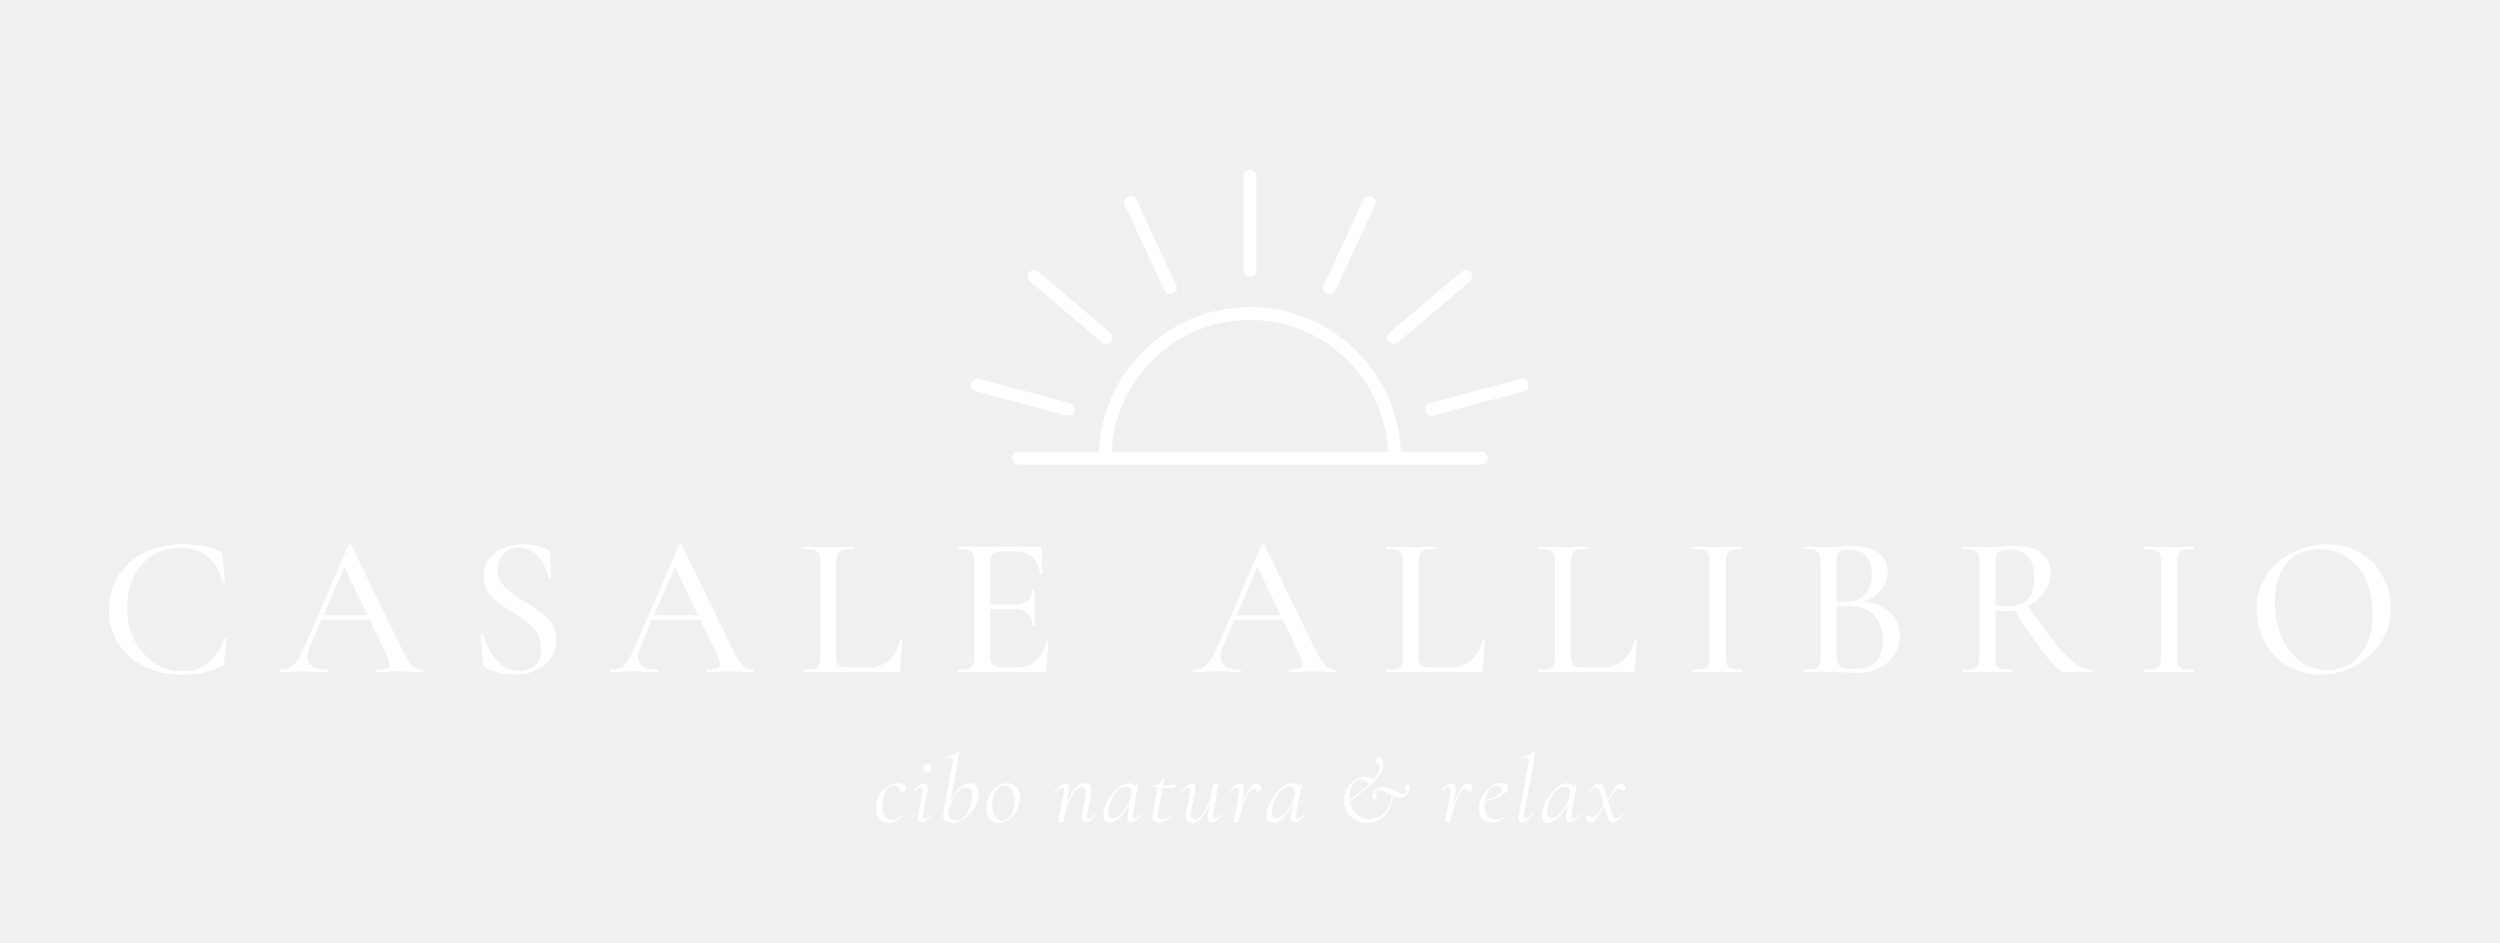
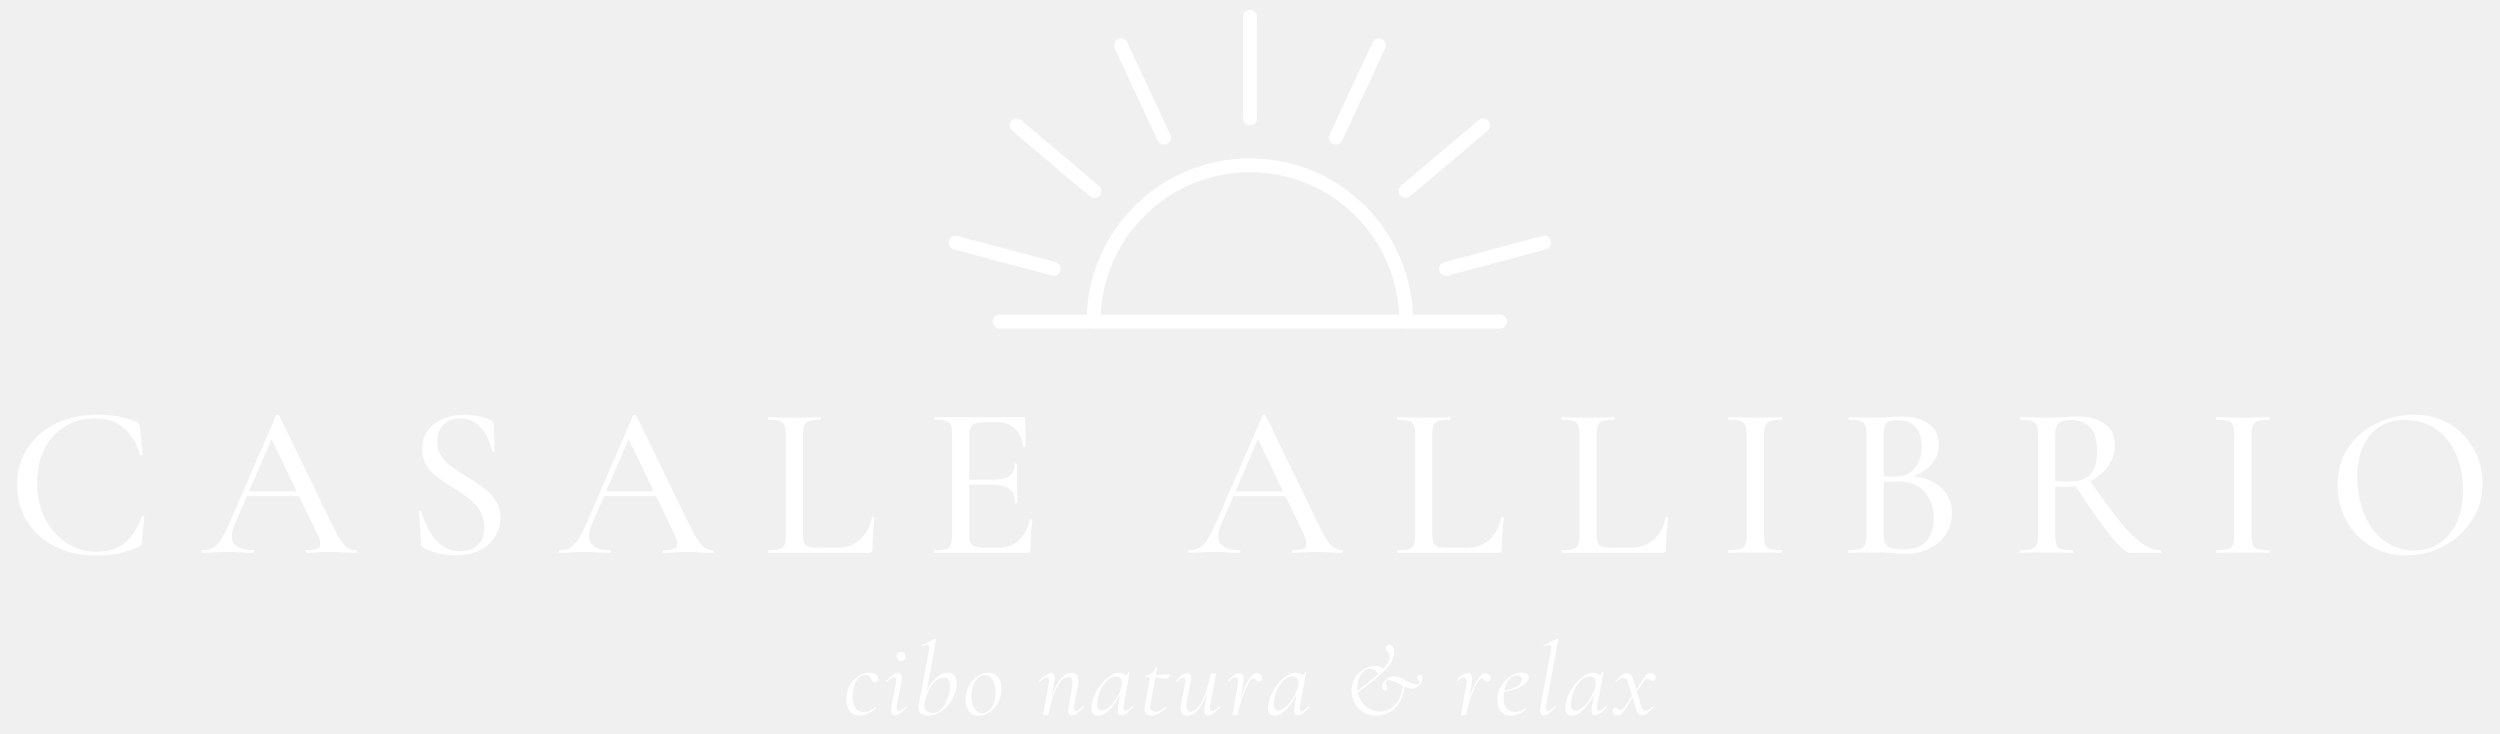
- <svg xmlns="http://www.w3.org/2000/svg" viewBox="0 0 620.8 234.4" width="621" height="234">
+ <svg xmlns="http://www.w3.org/2000/svg" viewBox="22.5 40 575.8 168.8" width="576" height="169">
  <g transform="translate(220.38 24) scale(0.9)" fill="none" stroke="#ffffff" stroke-width="3.55" stroke-linecap="round">
    <path d="M60 100 A40 40 0 0 1 140 100" />
    <line x1="36" y1="100" x2="164" y2="100" />
    <line x1="150.2" y1="86.5" x2="175.3" y2="79.8" />
    <line x1="139.8" y1="66.6" x2="159.7" y2="49.8" />
    <line x1="122" y1="52.9" x2="133" y2="29.3" />
    <line x1="100" y1="48" x2="100" y2="22" />
    <line x1="78" y1="52.9" x2="67" y2="29.3" />
    <line x1="60.2" y1="66.6" x2="40.3" y2="49.8" />
    <line x1="49.8" y1="86.5" x2="24.7" y2="79.8" />
  </g>
  <g fill="#ffffff">
    <path transform="translate(24.00 167.25)" d="M20.8 -31.8Q22.713 -31.8 24.338 -31.623Q25.963 -31.445 27.385 -31.049Q28.808 -30.653 30.11 -30.01Q30.477 -29.833 30.575 -29.663Q30.673 -29.493 30.723 -28.888L31.345 -22.625Q31.345 -22.502 31.081 -22.439Q30.818 -22.375 30.745 -22.575Q29.51 -26.68 26.962 -28.811Q24.415 -30.942 20.44 -30.942Q16.463 -30.942 13.444 -29.104Q10.425 -27.265 8.735 -23.887Q7.045 -20.51 7.045 -15.887Q7.045 -12.525 8.096 -9.659Q9.148 -6.792 11.031 -4.682Q12.915 -2.573 15.385 -1.401Q17.855 -0.23 20.72 -0.23Q24.682 -0.23 27.159 -2.238Q29.635 -4.245 31.163 -8.335Q31.235 -8.485 31.488 -8.435Q31.74 -8.385 31.74 -8.263L31.182 -2.557Q31.132 -1.957 31.021 -1.796Q30.91 -1.635 30.542 -1.435Q28.005 -0.282 25.685 0.173Q23.365 0.627 20.693 0.627Q15.375 0.627 11.258 -1.425Q7.14 -3.477 4.795 -7.171Q2.45 -10.865 2.45 -15.702Q2.45 -19.302 3.82 -22.259Q5.19 -25.215 7.683 -27.349Q10.175 -29.482 13.515 -30.641Q16.855 -31.8 20.8 -31.8ZM54.547 -13.045 55.132 -14.17H68.735L69.085 -13.045ZM80.418 -0.6Q80.64 -0.6 80.64 -0.3Q80.64 0.0 80.418 0.0Q78.973 0.0 77.43 -0.1Q75.888 -0.2 74.47 -0.2Q72.853 -0.2 71.671 -0.1Q70.49 0.0 69.05 0.0Q68.85 0.0 68.85 -0.3Q68.85 -0.6 69.05 -0.6Q71.512 -0.6 72.057 -1.384Q72.602 -2.168 71.517 -4.425L60.735 -26.812L62.36 -29.215L52.575 -6.578Q51.28 -3.55 52.443 -2.075Q53.605 -0.6 56.735 -0.6Q56.985 -0.6 56.985 -0.3Q56.985 0.0 56.735 0.0Q55.235 0.0 53.985 -0.1Q52.735 -0.2 50.835 -0.2Q48.995 -0.2 47.875 -0.1Q46.755 0.0 45.165 0.0Q44.965 0.0 44.965 -0.3Q44.965 -0.6 45.165 -0.6Q46.515 -0.6 47.504 -1.134Q48.492 -1.668 49.412 -3.069Q50.332 -4.47 51.445 -7.05L62.075 -31.615Q62.153 -31.765 62.456 -31.776Q62.76 -31.787 62.81 -31.615L74.815 -6.85Q75.988 -4.418 76.876 -3.043Q77.765 -1.668 78.609 -1.134Q79.453 -0.6 80.418 -0.6ZM99.21 -25.65Q99.21 -23.64 100.213 -22.188Q101.215 -20.735 102.818 -19.613Q104.42 -18.49 106.198 -17.395Q108.07 -16.278 109.781 -15.035Q111.493 -13.793 112.618 -12.123Q113.743 -10.453 113.743 -8.053Q113.743 -5.595 112.483 -3.636Q111.223 -1.677 108.894 -0.539Q106.565 0.6 103.3 0.6Q102.02 0.6 100.698 0.382Q99.375 0.165 98.16 -0.244Q96.945 -0.653 95.96 -1.235Q95.732 -1.385 95.624 -1.588Q95.515 -1.79 95.487 -2.185L95.008 -9.338Q94.958 -9.588 95.233 -9.613Q95.508 -9.638 95.558 -9.438Q96.005 -7.915 96.74 -6.314Q97.475 -4.713 98.545 -3.373Q99.615 -2.033 101.084 -1.19Q102.553 -0.348 104.49 -0.348Q105.86 -0.348 107.13 -0.844Q108.4 -1.34 109.212 -2.527Q110.025 -3.715 110.025 -5.785Q110.025 -8.19 108.961 -9.837Q107.897 -11.485 106.247 -12.705Q104.597 -13.925 102.77 -15.02Q101.02 -16.115 99.392 -17.299Q97.765 -18.482 96.751 -20.057Q95.737 -21.632 95.737 -23.915Q95.737 -26.605 97.161 -28.352Q98.585 -30.1 100.818 -30.95Q103.05 -31.8 105.413 -31.8Q106.938 -31.8 108.531 -31.502Q110.125 -31.205 111.45 -30.645Q111.895 -30.473 112.048 -30.236Q112.2 -30.0 112.2 -29.727L112.448 -23.505Q112.448 -23.327 112.195 -23.294Q111.943 -23.26 111.87 -23.437Q111.68 -24.312 111.199 -25.577Q110.718 -26.842 109.859 -28.067Q109 -29.292 107.669 -30.12Q106.338 -30.947 104.448 -30.947Q102.703 -30.947 101.54 -30.227Q100.378 -29.508 99.794 -28.326Q99.21 -27.145 99.21 -25.65ZM136.797 -13.045 137.382 -14.17H150.985L151.335 -13.045ZM162.668 -0.6Q162.89 -0.6 162.89 -0.3Q162.89 0.0 162.668 0.0Q161.223 0.0 159.68 -0.1Q158.138 -0.2 156.72 -0.2Q155.103 -0.2 153.921 -0.1Q152.74 0.0 151.3 0.0Q151.1 0.0 151.1 -0.3Q151.1 -0.6 151.3 -0.6Q153.762 -0.6 154.307 -1.384Q154.852 -2.168 153.767 -4.425L142.985 -26.812L144.61 -29.215L134.825 -6.578Q133.53 -3.55 134.693 -2.075Q135.855 -0.6 138.985 -0.6Q139.235 -0.6 139.235 -0.3Q139.235 0.0 138.985 0.0Q137.485 0.0 136.235 -0.1Q134.985 -0.2 133.085 -0.2Q131.245 -0.2 130.125 -0.1Q129.005 0.0 127.415 0.0Q127.215 0.0 127.215 -0.3Q127.215 -0.6 127.415 -0.6Q128.765 -0.6 129.754 -1.134Q130.742 -1.668 131.662 -3.069Q132.582 -4.47 133.695 -7.05L144.325 -31.615Q144.403 -31.765 144.706 -31.776Q145.01 -31.787 145.06 -31.615L157.065 -6.85Q158.238 -4.418 159.126 -3.043Q160.015 -1.668 160.859 -1.134Q161.703 -0.6 162.668 -0.6ZM183.438 -27.15V-4.25Q183.438 -2.929 183.706 -2.268Q183.975 -1.608 184.763 -1.38Q185.551 -1.153 187.085 -1.153H191.37Q194.582 -1.153 196.635 -3.06Q198.687 -4.968 199.335 -8.11Q199.358 -8.26 199.621 -8.224Q199.885 -8.188 199.885 -8.038Q199.735 -6.58 199.585 -4.534Q199.435 -2.488 199.435 -0.75Q199.435 0.0 198.676 0.0H175.415Q175.315 0.0 175.315 -0.3Q175.315 -0.6 175.415 -0.6Q177.152 -0.6 178.02 -0.85Q178.888 -1.1 179.185 -1.85Q179.482 -2.6 179.482 -4.05V-27.2Q179.482 -28.65 179.185 -29.375Q178.888 -30.1 178.02 -30.375Q177.152 -30.65 175.415 -30.65Q175.315 -30.65 175.315 -30.95Q175.315 -31.25 175.415 -31.25Q176.615 -31.25 178.175 -31.175Q179.735 -31.1 181.427 -31.1Q183.225 -31.1 184.757 -31.175Q186.288 -31.25 187.483 -31.25Q187.605 -31.25 187.605 -30.95Q187.605 -30.65 187.483 -30.65Q185.755 -30.65 184.892 -30.375Q184.028 -30.1 183.733 -29.35Q183.438 -28.6 183.438 -27.15ZM235.035 0.0H213.732Q213.61 0.0 213.61 -0.3Q213.61 -0.6 213.732 -0.6Q215.475 -0.6 216.335 -0.85Q217.195 -1.1 217.486 -1.85Q217.777 -2.6 217.777 -4.05V-27.2Q217.777 -28.65 217.486 -29.375Q217.195 -30.1 216.335 -30.375Q215.475 -30.65 213.732 -30.65Q213.61 -30.65 213.61 -30.95Q213.61 -31.25 213.732 -31.25H234.163Q234.635 -31.25 234.635 -30.8L234.735 -24.48Q234.735 -24.352 234.471 -24.33Q234.208 -24.307 234.163 -24.457Q233.803 -27.215 232.205 -28.645Q230.607 -30.075 228.002 -30.075H225.43Q223.963 -30.075 223.161 -29.814Q222.36 -29.552 222.046 -28.884Q221.733 -28.215 221.733 -27.013V-4.25Q221.733 -3.053 222.024 -2.375Q222.315 -1.698 223.049 -1.425Q223.783 -1.153 225.16 -1.153H228.432Q231.287 -1.153 233.142 -2.835Q234.998 -4.518 235.685 -7.593Q235.708 -7.743 235.996 -7.695Q236.285 -7.648 236.285 -7.52Q236.085 -6.153 235.949 -4.26Q235.813 -2.368 235.813 -0.75Q235.813 0.0 235.035 0.0ZM232.235 -11.48Q232.235 -13.64 231.015 -14.664Q229.795 -15.687 227.125 -15.687H219.853V-16.84H227.23Q229.823 -16.84 231.004 -17.728Q232.185 -18.615 232.185 -20.448Q232.185 -20.57 232.474 -20.57Q232.763 -20.57 232.763 -20.448Q232.763 -18.908 232.738 -18.051Q232.713 -17.195 232.713 -16.25Q232.713 -15.082 232.774 -13.951Q232.835 -12.82 232.835 -11.48Q232.835 -11.38 232.535 -11.38Q232.235 -11.38 232.235 -11.48ZM281.747 -13.045 282.332 -14.17H295.935L296.285 -13.045ZM307.618 -0.6Q307.84 -0.6 307.84 -0.3Q307.84 0.0 307.618 0.0Q306.173 0.0 304.63 -0.1Q303.088 -0.2 301.67 -0.2Q300.053 -0.2 298.871 -0.1Q297.69 0.0 296.25 0.0Q296.05 0.0 296.05 -0.3Q296.05 -0.6 296.25 -0.6Q298.712 -0.6 299.257 -1.384Q299.802 -2.168 298.717 -4.425L287.935 -26.812L289.56 -29.215L279.775 -6.578Q278.48 -3.55 279.643 -2.075Q280.805 -0.6 283.935 -0.6Q284.185 -0.6 284.185 -0.3Q284.185 0.0 283.935 0.0Q282.435 0.0 281.185 -0.1Q279.935 -0.2 278.035 -0.2Q276.195 -0.2 275.075 -0.1Q273.955 0.0 272.365 0.0Q272.165 0.0 272.165 -0.3Q272.165 -0.6 272.365 -0.6Q273.715 -0.6 274.704 -1.134Q275.692 -1.668 276.612 -3.069Q277.532 -4.47 278.645 -7.05L289.275 -31.615Q289.353 -31.765 289.656 -31.776Q289.96 -31.787 290.01 -31.615L302.015 -6.85Q303.188 -4.418 304.076 -3.043Q304.965 -1.668 305.809 -1.134Q306.653 -0.6 307.618 -0.6ZM328.388 -27.15V-4.25Q328.388 -2.929 328.656 -2.268Q328.925 -1.608 329.713 -1.38Q330.501 -1.153 332.035 -1.153H336.32Q339.532 -1.153 341.585 -3.06Q343.637 -4.968 344.285 -8.11Q344.308 -8.26 344.571 -8.224Q344.835 -8.188 344.835 -8.038Q344.685 -6.58 344.535 -4.534Q344.385 -2.488 344.385 -0.75Q344.385 0.0 343.626 0.0H320.365Q320.265 0.0 320.265 -0.3Q320.265 -0.6 320.365 -0.6Q322.102 -0.6 322.97 -0.85Q323.838 -1.1 324.135 -1.85Q324.432 -2.6 324.432 -4.05V-27.2Q324.432 -28.65 324.135 -29.375Q323.838 -30.1 322.97 -30.375Q322.102 -30.65 320.365 -30.65Q320.265 -30.65 320.265 -30.95Q320.265 -31.25 320.365 -31.25Q321.565 -31.25 323.125 -31.175Q324.685 -31.1 326.377 -31.1Q328.175 -31.1 329.707 -31.175Q331.238 -31.25 332.433 -31.25Q332.555 -31.25 332.555 -30.95Q332.555 -30.65 332.433 -30.65Q330.705 -30.65 329.842 -30.375Q328.978 -30.1 328.683 -29.35Q328.388 -28.6 328.388 -27.15ZM366.238 -27.15V-4.25Q366.238 -2.929 366.506 -2.268Q366.775 -1.608 367.563 -1.38Q368.351 -1.153 369.885 -1.153H374.17Q377.382 -1.153 379.435 -3.06Q381.487 -4.968 382.135 -8.11Q382.158 -8.26 382.421 -8.224Q382.685 -8.188 382.685 -8.038Q382.535 -6.58 382.385 -4.534Q382.235 -2.488 382.235 -0.75Q382.235 0.0 381.476 0.0H358.215Q358.115 0.0 358.115 -0.3Q358.115 -0.6 358.215 -0.6Q359.952 -0.6 360.82 -0.85Q361.688 -1.1 361.985 -1.85Q362.282 -2.6 362.282 -4.05V-27.2Q362.282 -28.65 361.985 -29.375Q361.688 -30.1 360.82 -30.375Q359.952 -30.65 358.215 -30.65Q358.115 -30.65 358.115 -30.95Q358.115 -31.25 358.215 -31.25Q359.415 -31.25 360.975 -31.175Q362.535 -31.1 364.227 -31.1Q366.025 -31.1 367.557 -31.175Q369.088 -31.25 370.283 -31.25Q370.405 -31.25 370.405 -30.95Q370.405 -30.65 370.283 -30.65Q368.555 -30.65 367.692 -30.375Q366.828 -30.1 366.533 -29.35Q366.238 -28.6 366.238 -27.15ZM404.788 -4.05Q404.788 -2.6 405.065 -1.85Q405.343 -1.1 406.216 -0.85Q407.09 -0.6 408.833 -0.6Q408.955 -0.6 408.955 -0.3Q408.955 0.0 408.833 0.0Q407.582 0.0 406.07 -0.05Q404.559 -0.1 402.735 -0.1Q401.008 -0.1 399.465 -0.05Q397.921 0.0 396.665 0.0Q396.537 0.0 396.537 -0.3Q396.537 -0.6 396.674 -0.6Q398.403 -0.6 399.29 -0.85Q400.177 -1.1 400.48 -1.85Q400.782 -2.6 400.782 -4.05V-27.2Q400.782 -28.65 400.485 -29.375Q400.188 -30.1 399.296 -30.375Q398.403 -30.65 396.665 -30.65Q396.537 -30.65 396.537 -30.95Q396.537 -31.25 396.665 -31.25Q397.921 -31.25 399.465 -31.175Q401.008 -31.1 402.735 -31.1Q404.559 -31.1 406.096 -31.175Q407.634 -31.25 408.833 -31.25Q408.955 -31.25 408.955 -30.95Q408.955 -30.65 408.833 -30.65Q407.105 -30.65 406.242 -30.35Q405.378 -30.05 405.083 -29.3Q404.788 -28.55 404.788 -27.1ZM437.23 -16.997 437.78 -17.65Q440.9 -17.65 443.219 -16.55Q445.538 -15.45 446.814 -13.539Q448.09 -11.627 448.09 -9.16Q448.09 -6.505 446.728 -4.377Q445.365 -2.25 442.988 -1.025Q440.61 0.2 437.64 0.2Q436.125 0.2 434.091 0.05Q432.058 -0.1 430.33 -0.1Q428.64 -0.1 427.084 -0.05Q425.527 0.0 424.282 0.0Q424.16 0.0 424.16 -0.3Q424.16 -0.6 424.282 -0.6Q425.957 -0.6 426.842 -0.85Q427.727 -1.1 428.066 -1.85Q428.405 -2.6 428.405 -4.05V-27.2Q428.405 -28.65 428.091 -29.375Q427.777 -30.1 426.906 -30.375Q426.035 -30.65 424.36 -30.65Q424.232 -30.65 424.232 -30.95Q424.232 -31.25 424.36 -31.25Q425.577 -31.25 427.109 -31.175Q428.64 -31.1 430.33 -31.1Q431.698 -31.1 433.344 -31.25Q434.99 -31.4 436.315 -31.4Q439.288 -31.4 441.22 -30.565Q443.153 -29.73 444.11 -28.264Q445.068 -26.798 445.068 -24.84Q445.068 -22.035 442.964 -19.939Q440.86 -17.842 437.23 -16.997ZM435.345 -30.547Q434.258 -30.547 433.586 -30.316Q432.915 -30.085 432.635 -29.369Q432.355 -28.652 432.355 -27.1V-17.3L430.698 -17.677Q432.32 -17.6 433.37 -17.575Q434.42 -17.55 434.548 -17.55Q438.045 -17.55 439.587 -19.548Q441.13 -21.545 441.13 -24.445Q441.13 -26.235 440.527 -27.618Q439.925 -29.0 438.657 -29.774Q437.39 -30.547 435.345 -30.547ZM436.873 -0.803Q440.515 -0.803 442.189 -2.688Q443.862 -4.573 443.862 -7.932Q443.862 -11.66 441.799 -14.026Q439.735 -16.392 435.78 -16.42Q434.785 -16.447 433.503 -16.409Q432.22 -16.37 430.87 -16.147L432.355 -16.72V-4.05Q432.355 -2.913 432.676 -2.183Q432.998 -1.453 433.968 -1.128Q434.938 -0.803 436.873 -0.803ZM488.975 0.0Q488.17 0.0 486.344 -1.916Q484.517 -3.832 481.947 -7.424Q479.377 -11.015 476.18 -15.965L479.57 -17.008Q483.735 -10.958 486.656 -7.349Q489.578 -3.74 491.833 -2.17Q494.088 -0.6 496.17 -0.6Q496.298 -0.6 496.298 -0.3Q496.298 0.0 496.17 0.0Q493.358 0.0 491.584 0.0Q489.81 0.0 488.975 0.0ZM476.96 -31.4Q481.148 -31.4 483.375 -29.629Q485.603 -27.858 485.603 -24.885Q485.603 -22.1 484.008 -19.894Q482.413 -17.687 479.838 -16.437Q477.263 -15.187 474.275 -15.187Q473.713 -15.187 473.056 -15.215Q472.4 -15.242 471.855 -15.292V-4.05Q471.855 -2.6 472.133 -1.85Q472.41 -1.1 473.284 -0.85Q474.158 -0.6 475.9 -0.6Q476.028 -0.6 476.028 -0.3Q476.028 0.0 475.9 0.0Q474.655 0.0 473.151 -0.05Q471.648 -0.1 469.83 -0.1Q468.14 -0.1 466.584 -0.05Q465.027 0.0 463.782 0.0Q463.66 0.0 463.66 -0.3Q463.66 -0.6 463.782 -0.6Q465.525 -0.6 466.399 -0.85Q467.272 -1.1 467.589 -1.85Q467.905 -2.6 467.905 -4.05V-27.2Q467.905 -28.65 467.614 -29.375Q467.322 -30.1 466.462 -30.375Q465.602 -30.65 463.86 -30.65Q463.732 -30.65 463.732 -30.95Q463.732 -31.25 463.86 -31.25Q465.077 -31.25 466.609 -31.175Q468.14 -31.1 469.83 -31.1Q471.425 -31.1 473.441 -31.25Q475.458 -31.4 476.96 -31.4ZM481.497 -23.287Q481.497 -26.1 480.746 -27.677Q479.995 -29.255 478.629 -29.912Q477.263 -30.57 475.39 -30.57Q473.5 -30.57 472.678 -29.875Q471.855 -29.18 471.855 -27.1V-16.555Q472.555 -16.482 473.369 -16.432Q474.183 -16.382 474.81 -16.382Q478.503 -16.382 480.0 -18.104Q481.497 -19.825 481.497 -23.287ZM517.088 -4.05Q517.088 -2.6 517.365 -1.85Q517.643 -1.1 518.516 -0.85Q519.39 -0.6 521.133 -0.6Q521.255 -0.6 521.255 -0.3Q521.255 0.0 521.133 0.0Q519.882 0.0 518.37 -0.05Q516.859 -0.1 515.035 -0.1Q513.308 -0.1 511.765 -0.05Q510.221 0.0 508.965 0.0Q508.837 0.0 508.837 -0.3Q508.837 -0.6 508.974 -0.6Q510.703 -0.6 511.59 -0.85Q512.477 -1.1 512.78 -1.85Q513.082 -2.6 513.082 -4.05V-27.2Q513.082 -28.65 512.785 -29.375Q512.488 -30.1 511.596 -30.375Q510.703 -30.65 508.965 -30.65Q508.837 -30.65 508.837 -30.95Q508.837 -31.25 508.965 -31.25Q510.221 -31.25 511.765 -31.175Q513.308 -31.1 515.035 -31.1Q516.859 -31.1 518.396 -31.175Q519.934 -31.25 521.133 -31.25Q521.255 -31.25 521.255 -30.95Q521.255 -30.65 521.133 -30.65Q519.405 -30.65 518.542 -30.35Q517.678 -30.05 517.383 -29.3Q517.088 -28.55 517.088 -27.1ZM552.75 0.6Q549.15 0.6 546.225 -0.675Q543.3 -1.95 541.225 -4.2Q539.15 -6.45 538.025 -9.375Q536.9 -12.3 536.9 -15.6Q536.9 -19.65 538.475 -22.7Q540.05 -25.75 542.65 -27.775Q545.25 -29.8 548.35 -30.8Q551.45 -31.8 554.5 -31.8Q558.2 -31.8 561.125 -30.475Q564.05 -29.15 566.1 -26.9Q568.15 -24.65 569.225 -21.8Q570.3 -18.95 570.3 -15.95Q570.3 -12.45 568.9 -9.45Q567.5 -6.45 565.075 -4.2Q562.65 -1.95 559.475 -0.675Q556.3 0.6 552.75 0.6ZM554.482 -0.513Q557.667 -0.513 560.225 -2.126Q562.782 -3.74 564.277 -6.881Q565.772 -10.023 565.772 -14.527Q565.772 -19.21 564.139 -22.824Q562.505 -26.437 559.52 -28.512Q556.535 -30.587 552.445 -30.587Q547.208 -30.587 544.318 -27.055Q541.428 -23.523 541.428 -17.368Q541.428 -13.8 542.374 -10.725Q543.32 -7.65 545.065 -5.348Q546.81 -3.045 549.201 -1.779Q551.593 -0.513 554.482 -0.513Z" />
    <path transform="translate(216.71 204.45)" d="M3.763 0.312Q2.741 0.312 2.076 -0.154Q1.411 -0.619 1.08 -1.382Q0.749 -2.146 0.696 -3.058Q0.643 -3.97 0.83 -4.848Q1.152 -6.365 1.975 -7.411Q2.798 -8.458 3.874 -9.017Q4.949 -9.576 5.976 -9.576Q6.547 -9.576 7.037 -9.401Q7.526 -9.226 7.807 -8.904Q8.088 -8.582 8.04 -8.16Q8.016 -7.853 7.826 -7.62Q7.637 -7.387 7.258 -7.387Q6.917 -7.387 6.706 -7.601Q6.494 -7.814 6.384 -8.16Q6.307 -8.443 6.024 -8.75Q5.741 -9.058 5.131 -9.058Q4.344 -9.058 3.77 -8.582Q3.197 -8.107 2.842 -7.33Q2.486 -6.552 2.299 -5.592Q2.064 -4.272 2.22 -3.11Q2.376 -1.949 3.002 -1.234Q3.629 -0.518 4.766 -0.518Q5.578 -0.518 6.199 -0.862Q6.821 -1.205 7.32 -1.608Q7.387 -1.656 7.483 -1.56Q7.579 -1.464 7.512 -1.392Q6.528 -0.504 5.59 -0.096Q4.651 0.312 3.763 0.312ZM11.861 0.216Q11.28 0.216 11.088 -0.288Q10.896 -0.792 11.155 -2.136L12.139 -7.128Q12.418 -8.534 11.741 -8.534Q11.462 -8.534 11.028 -8.256Q10.594 -7.978 10.085 -7.44Q10.008 -7.344 9.902 -7.452Q9.797 -7.56 9.888 -7.637Q10.714 -8.573 11.381 -9.026Q12.048 -9.48 12.662 -9.48Q13.277 -9.48 13.44 -8.959Q13.603 -8.438 13.354 -7.186L12.384 -2.136Q12.245 -1.406 12.365 -1.073Q12.485 -0.739 12.773 -0.739Q13.037 -0.739 13.464 -1.018Q13.891 -1.296 14.39 -1.81Q14.486 -1.906 14.582 -1.8Q14.678 -1.694 14.582 -1.618Q13.8 -0.71 13.142 -0.247Q12.485 0.216 11.861 0.216ZM13.373 -12.322Q12.883 -12.322 12.607 -12.586Q12.331 -12.85 12.331 -13.349Q12.331 -13.79 12.607 -14.054Q12.883 -14.318 13.373 -14.318Q13.862 -14.318 14.124 -14.054Q14.386 -13.79 14.386 -13.349Q14.386 -12.322 13.373 -12.322ZM19.651 0.312Q18.446 0.312 17.796 -0.269Q17.146 -0.85 17.318 -1.858L19.776 -14.866Q19.93 -15.71 19.572 -15.931Q19.214 -16.152 18.115 -15.614Q18.019 -15.571 17.971 -15.715Q17.923 -15.859 18.019 -15.883L21.106 -17.4Q21.206 -17.448 21.302 -17.352Q21.398 -17.256 21.374 -17.208L18.658 -2.304Q18.514 -1.426 19.07 -0.864Q19.627 -0.302 20.635 -0.302Q21.413 -0.302 22.193 -0.888Q22.973 -1.474 23.59 -2.587Q24.206 -3.701 24.485 -5.28Q24.672 -6.158 24.614 -6.886Q24.557 -7.613 24.221 -8.05Q23.885 -8.486 23.189 -8.486Q22.19 -8.486 21.283 -7.709Q20.376 -6.931 19.692 -5.544Q19.008 -4.157 18.658 -2.304L18.509 -2.784Q18.725 -4.152 19.274 -5.388Q19.824 -6.624 20.609 -7.56Q21.394 -8.496 22.313 -9.036Q23.232 -9.576 24.173 -9.576Q25.301 -9.576 25.829 -8.58Q26.357 -7.584 26.035 -6.024Q25.728 -4.464 25.013 -3.276Q24.298 -2.088 23.362 -1.296Q22.426 -0.504 21.451 -0.096Q20.477 0.312 19.651 0.312ZM31.2 0.336Q30.053 0.336 29.311 -0.331Q28.57 -0.998 28.301 -2.126Q28.032 -3.254 28.291 -4.632Q28.56 -6.038 29.299 -7.154Q30.038 -8.27 31.094 -8.923Q32.15 -9.576 33.346 -9.576Q34.594 -9.576 35.347 -8.897Q36.101 -8.218 36.346 -7.092Q36.59 -5.966 36.322 -4.632Q36.029 -3.115 35.225 -1.99Q34.421 -0.864 33.355 -0.264Q32.29 0.336 31.2 0.336ZM32.035 -0.264Q33.034 -0.264 33.857 -1.135Q34.68 -2.006 34.963 -3.576Q35.136 -4.464 35.086 -5.407Q35.035 -6.35 34.752 -7.166Q34.469 -7.982 33.941 -8.491Q33.413 -9.0 32.63 -9.0Q31.632 -9.0 30.797 -8.107Q29.962 -7.214 29.65 -5.664Q29.458 -4.738 29.52 -3.792Q29.582 -2.846 29.882 -2.045Q30.182 -1.243 30.73 -0.754Q31.277 -0.264 32.035 -0.264ZM52.67 0.216Q52.051 0.216 51.9 -0.317Q51.749 -0.85 51.984 -2.136L52.68 -5.952Q53.227 -8.65 51.802 -8.65Q51.034 -8.65 50.184 -7.661Q49.334 -6.672 48.581 -4.774Q47.827 -2.875 47.338 -0.173L47.04 -0.197Q47.539 -2.995 48.377 -5.11Q49.214 -7.224 50.306 -8.4Q51.398 -9.576 52.584 -9.576Q53.611 -9.576 53.962 -8.837Q54.312 -8.098 53.986 -6.408L53.194 -2.136Q53.074 -1.406 53.191 -1.073Q53.309 -0.739 53.602 -0.739Q53.866 -0.739 54.274 -1.046Q54.682 -1.354 55.181 -1.848Q55.253 -1.944 55.358 -1.848Q55.464 -1.752 55.373 -1.656Q54.59 -0.768 53.952 -0.276Q53.314 0.216 52.67 0.216ZM46.57 0.192Q46.229 0.192 46.118 0.151Q46.008 0.11 46.008 0.038Q46.008 -0.038 46.14 -0.595Q46.272 -1.152 46.368 -1.776L47.352 -7.128Q47.587 -8.534 46.954 -8.534Q46.675 -8.534 46.241 -8.256Q45.806 -7.978 45.293 -7.44Q45.221 -7.344 45.115 -7.452Q45.01 -7.56 45.101 -7.637Q45.907 -8.573 46.594 -9.026Q47.28 -9.48 47.894 -9.48Q48.49 -9.48 48.643 -8.959Q48.797 -8.438 48.566 -7.186L47.338 -0.173Q47.275 0.192 46.57 0.192ZM58.646 0.312Q57.869 0.312 57.458 -0.266Q57.048 -0.845 57.221 -2.184Q57.408 -3.485 58.049 -4.788Q58.69 -6.091 59.604 -7.178Q60.518 -8.266 61.553 -8.921Q62.587 -9.576 63.538 -9.576Q63.979 -9.576 64.406 -9.415Q64.834 -9.254 65.138 -8.887Q65.443 -8.52 65.491 -7.93L64.474 -8.568Q64.766 -8.616 65.162 -8.962Q65.558 -9.307 65.678 -9.768Q65.726 -9.84 65.858 -9.811Q65.99 -9.782 65.966 -9.734L64.574 -2.136Q64.339 -0.739 64.934 -0.739Q65.213 -0.739 65.626 -1.044Q66.038 -1.349 66.538 -1.848Q66.61 -1.92 66.706 -1.824Q66.802 -1.728 66.73 -1.656Q65.947 -0.768 65.306 -0.276Q64.666 0.216 64.042 0.216Q63.446 0.216 63.286 -0.31Q63.125 -0.835 63.355 -2.136L63.936 -5.496L64.344 -5.904Q63.634 -4.09 62.674 -2.678Q61.714 -1.267 60.672 -0.478Q59.63 0.312 58.646 0.312ZM59.51 -0.864Q60.182 -0.864 60.902 -1.387Q61.622 -1.91 62.287 -2.765Q62.952 -3.619 63.444 -4.644Q63.936 -5.669 64.133 -6.648Q64.325 -7.536 63.96 -8.141Q63.595 -8.746 62.702 -8.726Q61.877 -8.707 61.008 -7.982Q60.139 -7.258 59.472 -6.038Q58.805 -4.819 58.57 -3.264Q58.387 -2.059 58.618 -1.462Q58.848 -0.864 59.51 -0.864ZM70.997 0.288Q70.536 0.288 70.118 0.106Q69.701 -0.077 69.499 -0.523Q69.298 -0.97 69.432 -1.757L70.464 -7.344Q70.627 -8.232 70.493 -8.443Q70.358 -8.654 69.648 -8.654Q69.552 -8.654 69.574 -8.808Q69.595 -8.962 69.667 -8.962Q70.512 -8.962 71.11 -9.494Q71.707 -10.027 71.909 -10.805Q71.918 -10.882 72.125 -10.874Q72.331 -10.867 72.307 -10.79L70.819 -2.491Q70.637 -1.517 70.906 -1.063Q71.174 -0.61 71.918 -0.61Q72.629 -0.61 73.178 -0.931Q73.728 -1.253 74.242 -1.69Q74.29 -1.738 74.388 -1.642Q74.486 -1.546 74.434 -1.493Q73.349 -0.533 72.535 -0.122Q71.722 0.288 70.997 0.288ZM74.453 -8.203Q74.39 -8.203 73.918 -8.266Q73.445 -8.328 72.809 -8.39Q72.173 -8.453 71.578 -8.453L71.626 -9.014Q72.23 -9.014 72.96 -9.062Q73.69 -9.11 74.29 -9.149Q74.89 -9.187 75.058 -9.187Q75.158 -9.187 75.204 -9.13Q75.25 -9.072 75.226 -8.976Q75.182 -8.784 74.94 -8.494Q74.698 -8.203 74.453 -8.203ZM79.291 0.312Q78.264 0.312 77.902 -0.439Q77.539 -1.19 77.89 -2.856L78.749 -7.128Q78.888 -7.862 78.77 -8.194Q78.653 -8.525 78.36 -8.525Q78.101 -8.525 77.693 -8.227Q77.285 -7.93 76.786 -7.416Q76.69 -7.32 76.594 -7.416Q76.498 -7.512 76.594 -7.608Q77.381 -8.52 78.024 -9.0Q78.667 -9.48 79.286 -9.48Q79.872 -9.48 80.057 -8.957Q80.242 -8.434 79.958 -7.128L79.195 -3.312Q78.898 -1.93 79.128 -1.272Q79.358 -0.614 80.074 -0.614Q80.846 -0.614 81.694 -1.603Q82.541 -2.592 83.294 -4.49Q84.048 -6.389 84.538 -9.091L84.835 -9.067Q84.36 -6.274 83.51 -4.157Q82.661 -2.04 81.581 -0.864Q80.501 0.312 79.291 0.312ZM83.981 0.216Q83.386 0.216 83.234 -0.305Q83.083 -0.826 83.309 -2.078L84.538 -9.091Q84.6 -9.456 85.306 -9.456Q85.651 -9.456 85.759 -9.413Q85.867 -9.37 85.867 -9.302Q85.867 -9.226 85.747 -8.669Q85.627 -8.112 85.507 -7.488L84.523 -2.136Q84.288 -0.73 84.922 -0.73Q85.2 -0.73 85.634 -1.008Q86.069 -1.286 86.582 -1.824Q86.654 -1.92 86.76 -1.812Q86.866 -1.704 86.774 -1.627Q85.949 -0.691 85.284 -0.238Q84.619 0.216 83.981 0.216ZM90.902 -0.173 90.662 -0.197Q90.864 -1.277 91.214 -2.537Q91.565 -3.797 92.023 -5.021Q92.482 -6.245 93.005 -7.255Q93.528 -8.266 94.085 -8.873Q94.642 -9.48 95.184 -9.48Q95.51 -9.48 95.832 -9.305Q96.154 -9.13 96.35 -8.832Q96.547 -8.534 96.475 -8.184Q96.413 -7.872 96.211 -7.699Q96.01 -7.526 95.707 -7.526Q95.347 -7.526 95.17 -7.726Q94.992 -7.925 94.86 -8.124Q94.728 -8.323 94.483 -8.323Q94.142 -8.323 93.739 -7.759Q93.336 -7.195 92.902 -6.278Q92.467 -5.362 92.076 -4.27Q91.685 -3.178 91.375 -2.098Q91.066 -1.018 90.902 -0.173ZM90.154 0.192Q89.813 0.192 89.712 0.151Q89.611 0.11 89.611 0.038Q89.611 -0.038 89.746 -0.634Q89.88 -1.229 89.976 -1.776L90.768 -6.206Q90.955 -7.171 90.912 -7.663Q90.869 -8.155 90.703 -8.345Q90.538 -8.534 90.326 -8.534Q89.995 -8.534 89.609 -8.256Q89.222 -7.978 88.882 -7.651Q88.824 -7.594 88.728 -7.682Q88.632 -7.771 88.69 -7.848Q89.4 -8.669 90.029 -9.074Q90.658 -9.48 91.272 -9.48Q91.704 -9.48 91.939 -9.202Q92.174 -8.923 92.206 -8.227Q92.237 -7.531 92.002 -6.264L90.902 -0.173Q90.85 0.192 90.154 0.192ZM99.302 0.312Q98.525 0.312 98.114 -0.266Q97.704 -0.845 97.877 -2.184Q98.064 -3.485 98.705 -4.788Q99.346 -6.091 100.26 -7.178Q101.174 -8.266 102.209 -8.921Q103.243 -9.576 104.194 -9.576Q104.635 -9.576 105.062 -9.415Q105.49 -9.254 105.794 -8.887Q106.099 -8.52 106.147 -7.93L105.13 -8.568Q105.422 -8.616 105.818 -8.962Q106.214 -9.307 106.334 -9.768Q106.382 -9.84 106.514 -9.811Q106.646 -9.782 106.622 -9.734L105.23 -2.136Q104.995 -0.739 105.59 -0.739Q105.869 -0.739 106.282 -1.044Q106.694 -1.349 107.194 -1.848Q107.266 -1.92 107.362 -1.824Q107.458 -1.728 107.386 -1.656Q106.603 -0.768 105.962 -0.276Q105.322 0.216 104.698 0.216Q104.102 0.216 103.942 -0.31Q103.781 -0.835 104.011 -2.136L104.592 -5.496L105 -5.904Q104.29 -4.09 103.33 -2.678Q102.37 -1.267 101.328 -0.478Q100.286 0.312 99.302 0.312ZM100.166 -0.864Q100.838 -0.864 101.558 -1.387Q102.278 -1.91 102.943 -2.765Q103.608 -3.619 104.1 -4.644Q104.592 -5.669 104.789 -6.648Q104.981 -7.536 104.616 -8.141Q104.251 -8.746 103.358 -8.726Q102.533 -8.707 101.664 -7.982Q100.795 -7.258 100.128 -6.038Q99.461 -4.819 99.226 -3.264Q99.043 -2.059 99.274 -1.462Q99.504 -0.864 100.166 -0.864ZM122.712 0.288Q121.272 0.288 120.139 -0.29Q119.006 -0.869 118.253 -1.865Q117.499 -2.861 117.221 -4.109Q116.942 -5.357 117.211 -6.672Q117.499 -7.992 118.32 -9.0Q119.141 -10.008 120.247 -10.584Q121.354 -11.16 122.462 -11.16Q123.067 -11.16 123.61 -10.98Q124.152 -10.8 124.574 -10.354L123.274 -9.154Q122.89 -9.979 122.309 -10.248Q121.728 -10.517 121.243 -10.517Q120.61 -10.517 120.06 -10.097Q119.51 -9.677 119.124 -8.983Q118.738 -8.29 118.541 -7.44Q118.267 -5.952 118.594 -4.709Q118.92 -3.466 119.654 -2.554Q120.389 -1.642 121.394 -1.142Q122.4 -0.643 123.504 -0.643Q125.021 -0.643 126.214 -1.409Q127.406 -2.174 128.141 -3.677Q128.875 -5.179 128.966 -7.416L129.379 -7.272Q129.192 -4.742 128.29 -3.06Q127.387 -1.378 125.947 -0.545Q124.507 0.288 122.712 0.288ZM118.133 -4.68 117.893 -4.92Q118.733 -5.626 119.779 -6.439Q120.826 -7.253 121.901 -8.122Q122.976 -8.99 123.876 -9.878Q124.776 -10.766 125.33 -11.633Q125.885 -12.499 125.885 -13.306Q125.885 -13.771 125.746 -14.021Q125.606 -14.27 125.419 -14.422Q125.232 -14.573 125.093 -14.736Q124.954 -14.899 124.954 -15.211Q124.954 -15.571 125.165 -15.782Q125.376 -15.994 125.712 -15.994Q126.245 -15.994 126.581 -15.523Q126.917 -15.053 126.917 -14.251Q126.917 -13.214 126.324 -12.18Q125.731 -11.146 124.759 -10.142Q123.787 -9.139 122.621 -8.182Q121.454 -7.224 120.278 -6.346Q119.102 -5.467 118.133 -4.68ZM124.747 -5.506Q124.493 -5.506 124.303 -5.671Q124.114 -5.837 124.114 -6.269Q124.114 -6.912 124.51 -7.471Q124.906 -8.03 125.539 -8.378Q126.173 -8.726 126.85 -8.726Q127.483 -8.726 128.16 -8.45Q128.837 -8.174 129.514 -7.812Q130.19 -7.45 130.824 -7.174Q131.458 -6.898 131.986 -6.898Q132.317 -6.898 132.502 -7.027Q132.686 -7.157 132.686 -7.334Q132.686 -7.57 132.562 -7.745Q132.437 -7.92 132.302 -8.117Q132.168 -8.314 132.168 -8.573Q132.168 -8.846 132.329 -8.981Q132.49 -9.115 132.782 -9.115Q133.042 -9.115 133.217 -8.971Q133.392 -8.827 133.392 -8.371Q133.392 -7.776 133.07 -7.214Q132.749 -6.653 132.211 -6.29Q131.674 -5.928 131.021 -5.928Q130.411 -5.928 129.734 -6.218Q129.058 -6.509 128.35 -6.895Q127.642 -7.282 126.967 -7.572Q126.293 -7.862 125.693 -7.862Q125.323 -7.862 125.131 -7.709Q124.939 -7.555 124.939 -7.358Q124.939 -7.118 125.038 -6.914Q125.136 -6.71 125.234 -6.506Q125.333 -6.302 125.333 -6.077Q125.333 -5.894 125.21 -5.7Q125.088 -5.506 124.747 -5.506ZM143.534 -0.173 143.294 -0.197Q143.496 -1.277 143.846 -2.537Q144.197 -3.797 144.655 -5.021Q145.114 -6.245 145.637 -7.255Q146.16 -8.266 146.717 -8.873Q147.274 -9.48 147.816 -9.48Q148.142 -9.48 148.464 -9.305Q148.786 -9.13 148.982 -8.832Q149.179 -8.534 149.107 -8.184Q149.045 -7.872 148.843 -7.699Q148.642 -7.526 148.339 -7.526Q147.979 -7.526 147.802 -7.726Q147.624 -7.925 147.492 -8.124Q147.36 -8.323 147.115 -8.323Q146.774 -8.323 146.371 -7.759Q145.968 -7.195 145.534 -6.278Q145.099 -5.362 144.708 -4.27Q144.317 -3.178 144.007 -2.098Q143.698 -1.018 143.534 -0.173ZM142.786 0.192Q142.445 0.192 142.344 0.151Q142.243 0.11 142.243 0.038Q142.243 -0.038 142.378 -0.634Q142.512 -1.229 142.608 -1.776L143.4 -6.206Q143.587 -7.171 143.544 -7.663Q143.501 -8.155 143.335 -8.345Q143.17 -8.534 142.958 -8.534Q142.627 -8.534 142.241 -8.256Q141.854 -7.978 141.514 -7.651Q141.456 -7.594 141.36 -7.682Q141.264 -7.771 141.322 -7.848Q142.032 -8.669 142.661 -9.074Q143.29 -9.48 143.904 -9.48Q144.336 -9.48 144.571 -9.202Q144.806 -8.923 144.838 -8.227Q144.869 -7.531 144.634 -6.264L143.534 -0.173Q143.482 0.192 142.786 0.192ZM153.725 0.288Q152.448 0.288 151.716 -0.379Q150.984 -1.046 150.756 -2.126Q150.528 -3.206 150.763 -4.44Q150.917 -5.338 151.411 -6.252Q151.906 -7.166 152.645 -7.918Q153.384 -8.669 154.301 -9.122Q155.218 -9.576 156.25 -9.576Q157.118 -9.576 157.543 -9.23Q157.968 -8.885 157.862 -8.28Q157.752 -7.714 157.205 -7.186Q156.658 -6.658 155.786 -6.23Q154.915 -5.803 153.847 -5.498Q152.779 -5.194 151.637 -5.054L151.685 -5.366Q153.523 -5.63 154.781 -6.223Q156.038 -6.816 156.264 -7.776Q156.437 -8.419 156.05 -8.674Q155.664 -8.928 155.174 -8.928Q154.373 -8.928 153.766 -8.426Q153.158 -7.925 152.777 -7.085Q152.395 -6.245 152.227 -5.232Q151.978 -3.893 152.174 -2.837Q152.371 -1.781 152.995 -1.159Q153.619 -0.538 154.642 -0.538Q155.213 -0.538 155.839 -0.706Q156.466 -0.874 157.051 -1.32Q157.118 -1.368 157.202 -1.272Q157.286 -1.176 157.219 -1.109Q156.307 -0.355 155.441 -0.034Q154.574 0.288 153.725 0.288ZM161.371 0.216Q160.747 0.216 160.589 -0.317Q160.43 -0.85 160.661 -2.136L163.042 -14.866Q163.195 -15.71 162.866 -15.931Q162.538 -16.152 161.438 -15.614Q161.342 -15.571 161.285 -15.715Q161.227 -15.859 161.323 -15.883L164.429 -17.4Q164.53 -17.448 164.626 -17.352Q164.722 -17.256 164.698 -17.208L161.914 -2.136Q161.75 -1.406 161.88 -1.073Q162.01 -0.739 162.298 -0.739Q162.562 -0.739 162.97 -1.046Q163.378 -1.354 163.877 -1.848Q163.973 -1.944 164.069 -1.848Q164.165 -1.752 164.069 -1.656Q163.286 -0.768 162.648 -0.276Q162.01 0.216 161.371 0.216ZM167.774 0.312Q166.997 0.312 166.586 -0.266Q166.176 -0.845 166.349 -2.184Q166.536 -3.485 167.177 -4.788Q167.818 -6.091 168.732 -7.178Q169.646 -8.266 170.681 -8.921Q171.715 -9.576 172.666 -9.576Q173.107 -9.576 173.534 -9.415Q173.962 -9.254 174.266 -8.887Q174.571 -8.52 174.619 -7.93L173.602 -8.568Q173.894 -8.616 174.29 -8.962Q174.686 -9.307 174.806 -9.768Q174.854 -9.84 174.986 -9.811Q175.118 -9.782 175.094 -9.734L173.702 -2.136Q173.467 -0.739 174.062 -0.739Q174.341 -0.739 174.754 -1.044Q175.166 -1.349 175.666 -1.848Q175.738 -1.92 175.834 -1.824Q175.93 -1.728 175.858 -1.656Q175.075 -0.768 174.434 -0.276Q173.794 0.216 173.17 0.216Q172.574 0.216 172.414 -0.31Q172.253 -0.835 172.483 -2.136L173.064 -5.496L173.472 -5.904Q172.762 -4.09 171.802 -2.678Q170.842 -1.267 169.8 -0.478Q168.758 0.312 167.774 0.312ZM168.638 -0.864Q169.31 -0.864 170.03 -1.387Q170.75 -1.91 171.415 -2.765Q172.08 -3.619 172.572 -4.644Q173.064 -5.669 173.261 -6.648Q173.453 -7.536 173.088 -8.141Q172.723 -8.746 171.83 -8.726Q171.005 -8.707 170.136 -7.982Q169.267 -7.258 168.6 -6.038Q167.933 -4.819 167.698 -3.264Q167.515 -2.059 167.746 -1.462Q167.976 -0.864 168.638 -0.864ZM184.032 0.226Q183.576 0.226 183.218 -0.06Q182.861 -0.346 182.587 -1.267L180.898 -7.008Q180.619 -7.982 180.281 -8.22Q179.942 -8.458 179.674 -8.458Q179.371 -8.458 178.968 -8.21Q178.565 -7.963 178.08 -7.464Q178.008 -7.368 177.9 -7.476Q177.792 -7.584 177.888 -7.656Q178.718 -8.568 179.35 -9.024Q179.981 -9.48 180.494 -9.48Q180.965 -9.48 181.354 -9.149Q181.742 -8.818 182.035 -7.8L183.725 -2.035Q183.984 -1.176 184.291 -0.989Q184.598 -0.802 184.853 -0.802Q185.174 -0.802 185.568 -1.046Q185.962 -1.291 186.442 -1.795Q186.538 -1.886 186.634 -1.781Q186.73 -1.675 186.653 -1.598Q185.822 -0.691 185.184 -0.233Q184.546 0.226 184.032 0.226ZM178.397 0.226Q177.912 0.226 177.523 -0.13Q177.134 -0.485 177.192 -0.955Q177.24 -1.214 177.422 -1.366Q177.605 -1.517 177.883 -1.517Q178.166 -1.517 178.318 -1.406Q178.469 -1.296 178.608 -1.174Q178.747 -1.051 178.978 -1.051Q179.213 -1.051 179.472 -1.205Q179.731 -1.358 180.019 -1.762L181.958 -4.67L182.16 -4.43L180.341 -1.507Q179.885 -0.782 179.582 -0.41Q179.28 -0.038 179.018 0.094Q178.757 0.226 178.397 0.226ZM182.261 -4.493 182.074 -4.752 183.994 -7.752Q184.45 -8.496 184.75 -8.856Q185.05 -9.216 185.314 -9.348Q185.578 -9.48 185.914 -9.48Q186.398 -9.48 186.797 -9.127Q187.195 -8.774 187.123 -8.304Q187.094 -8.045 186.902 -7.891Q186.71 -7.738 186.446 -7.738Q186.168 -7.738 186.017 -7.86Q185.866 -7.982 185.724 -8.095Q185.582 -8.208 185.352 -8.208Q185.141 -8.208 184.86 -8.045Q184.579 -7.882 184.31 -7.498Z" />
  </g>
</svg>
